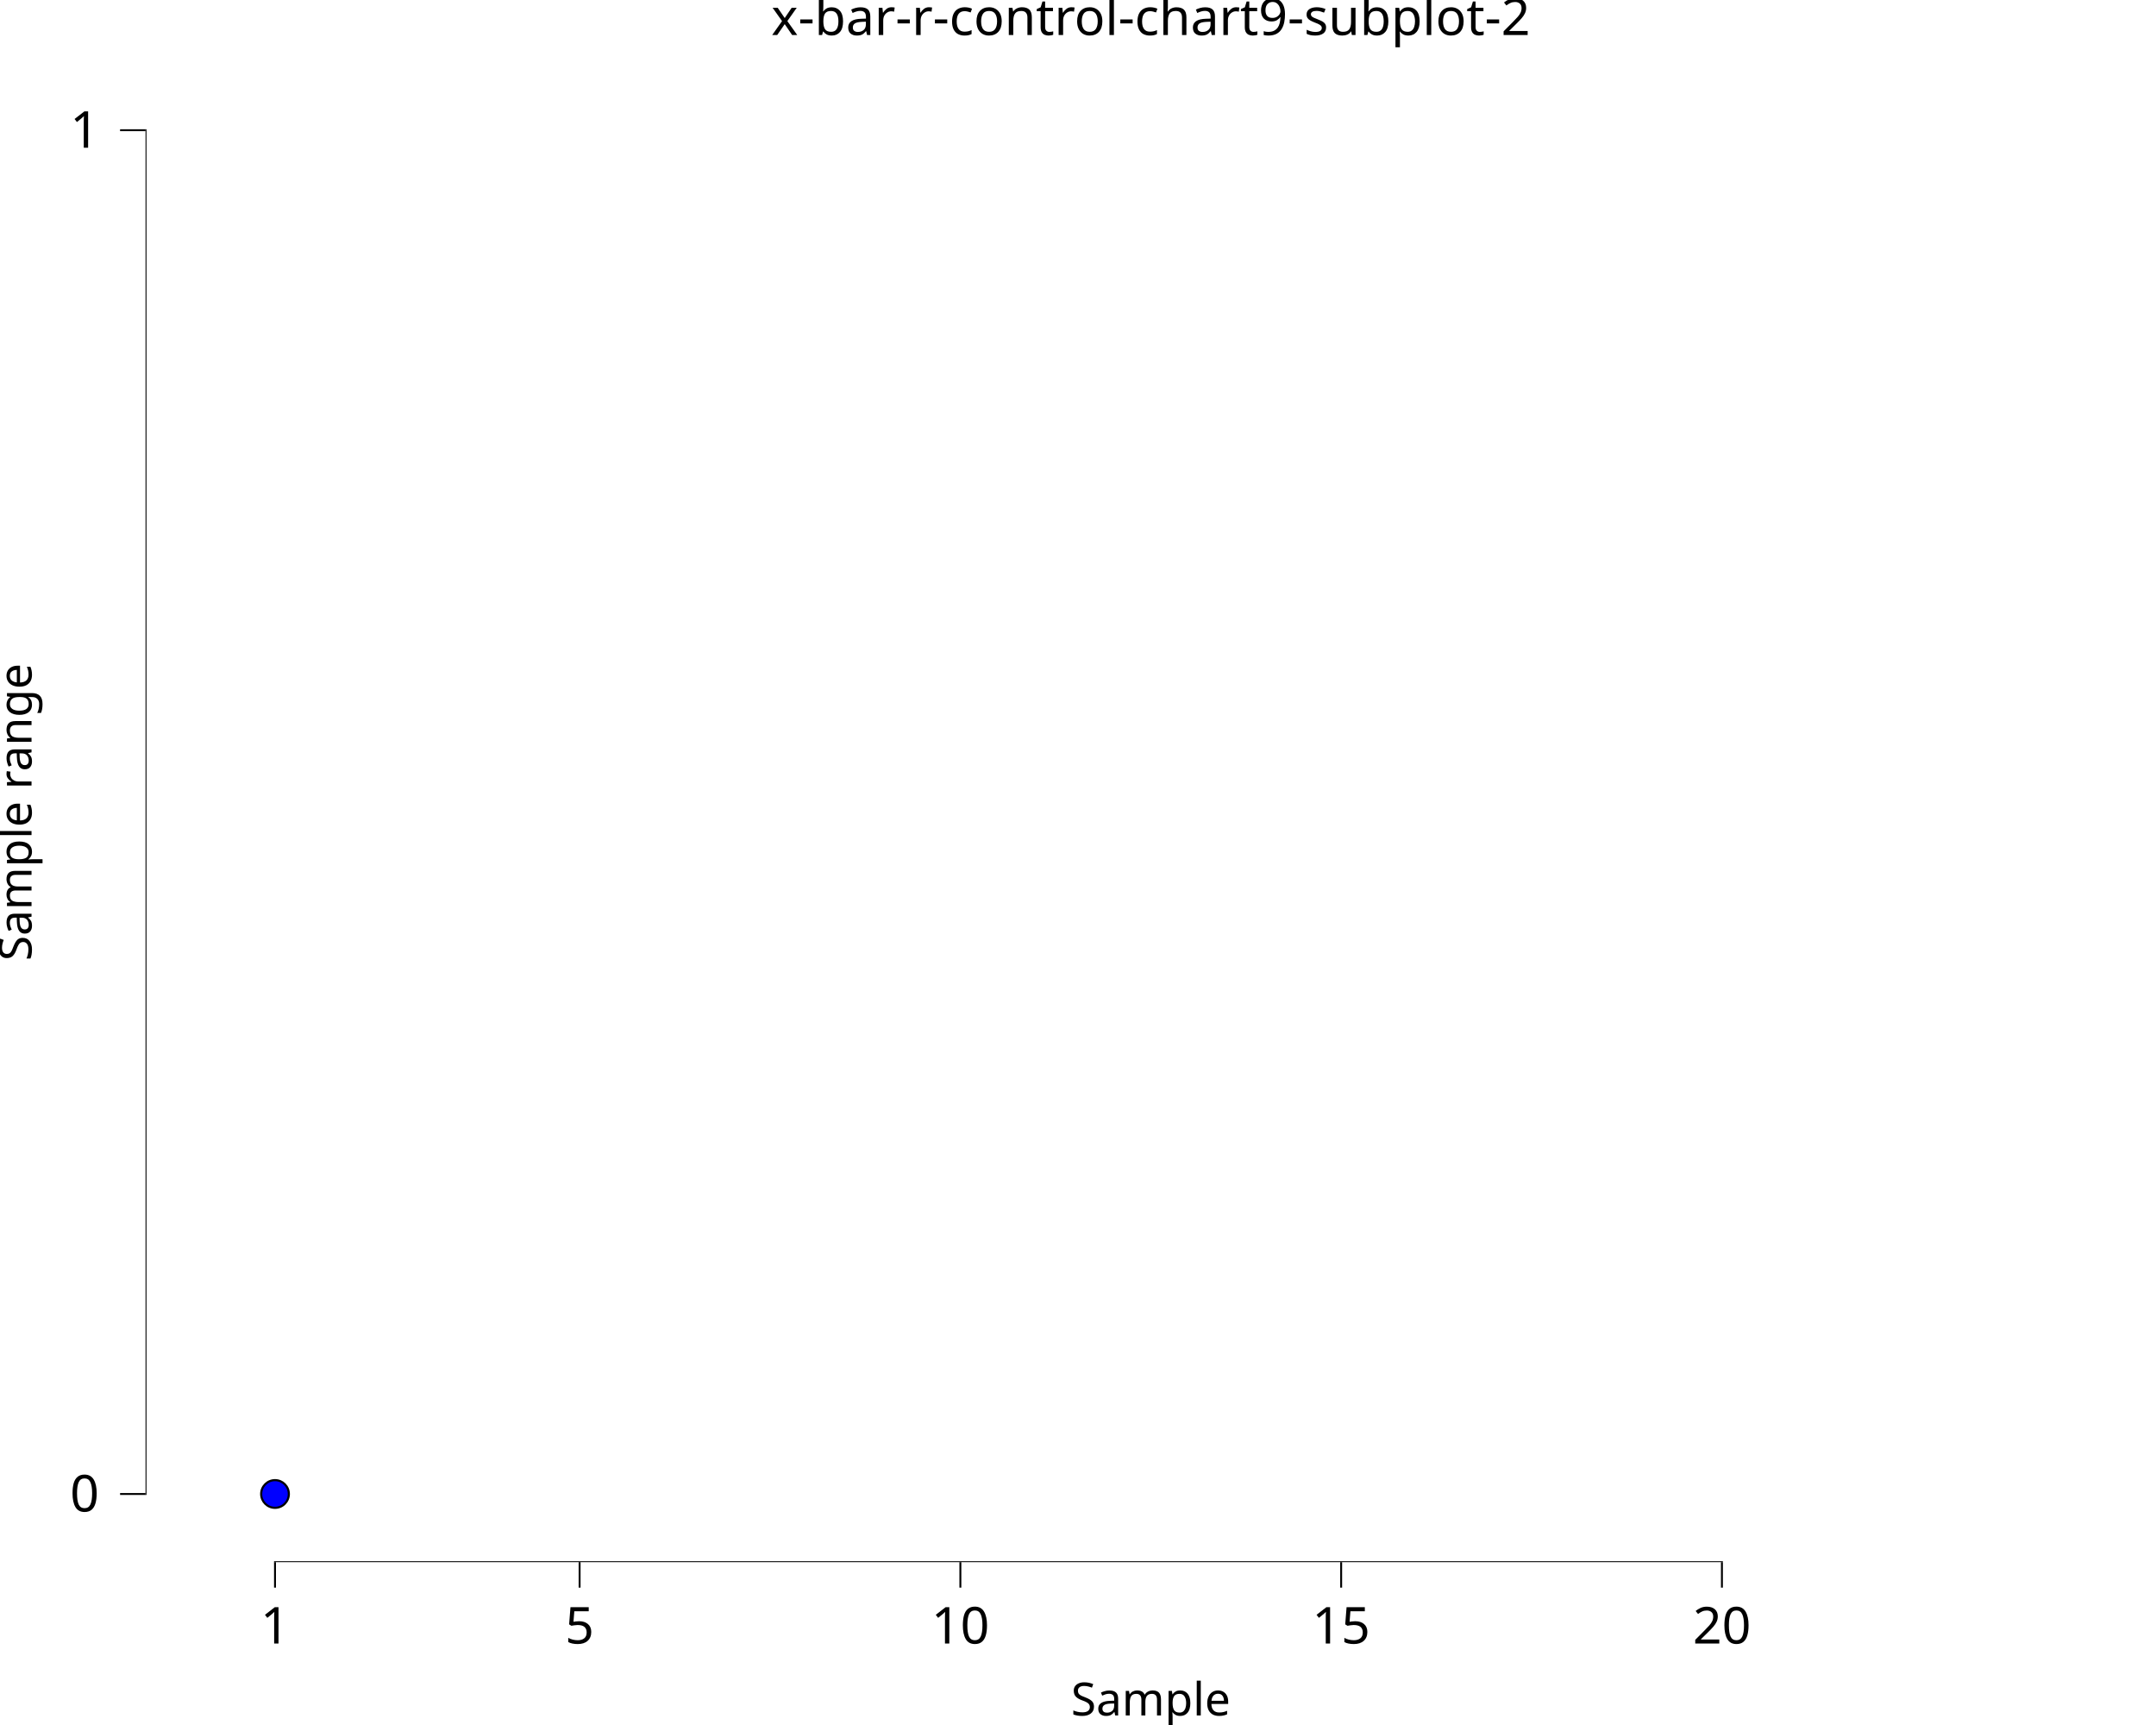
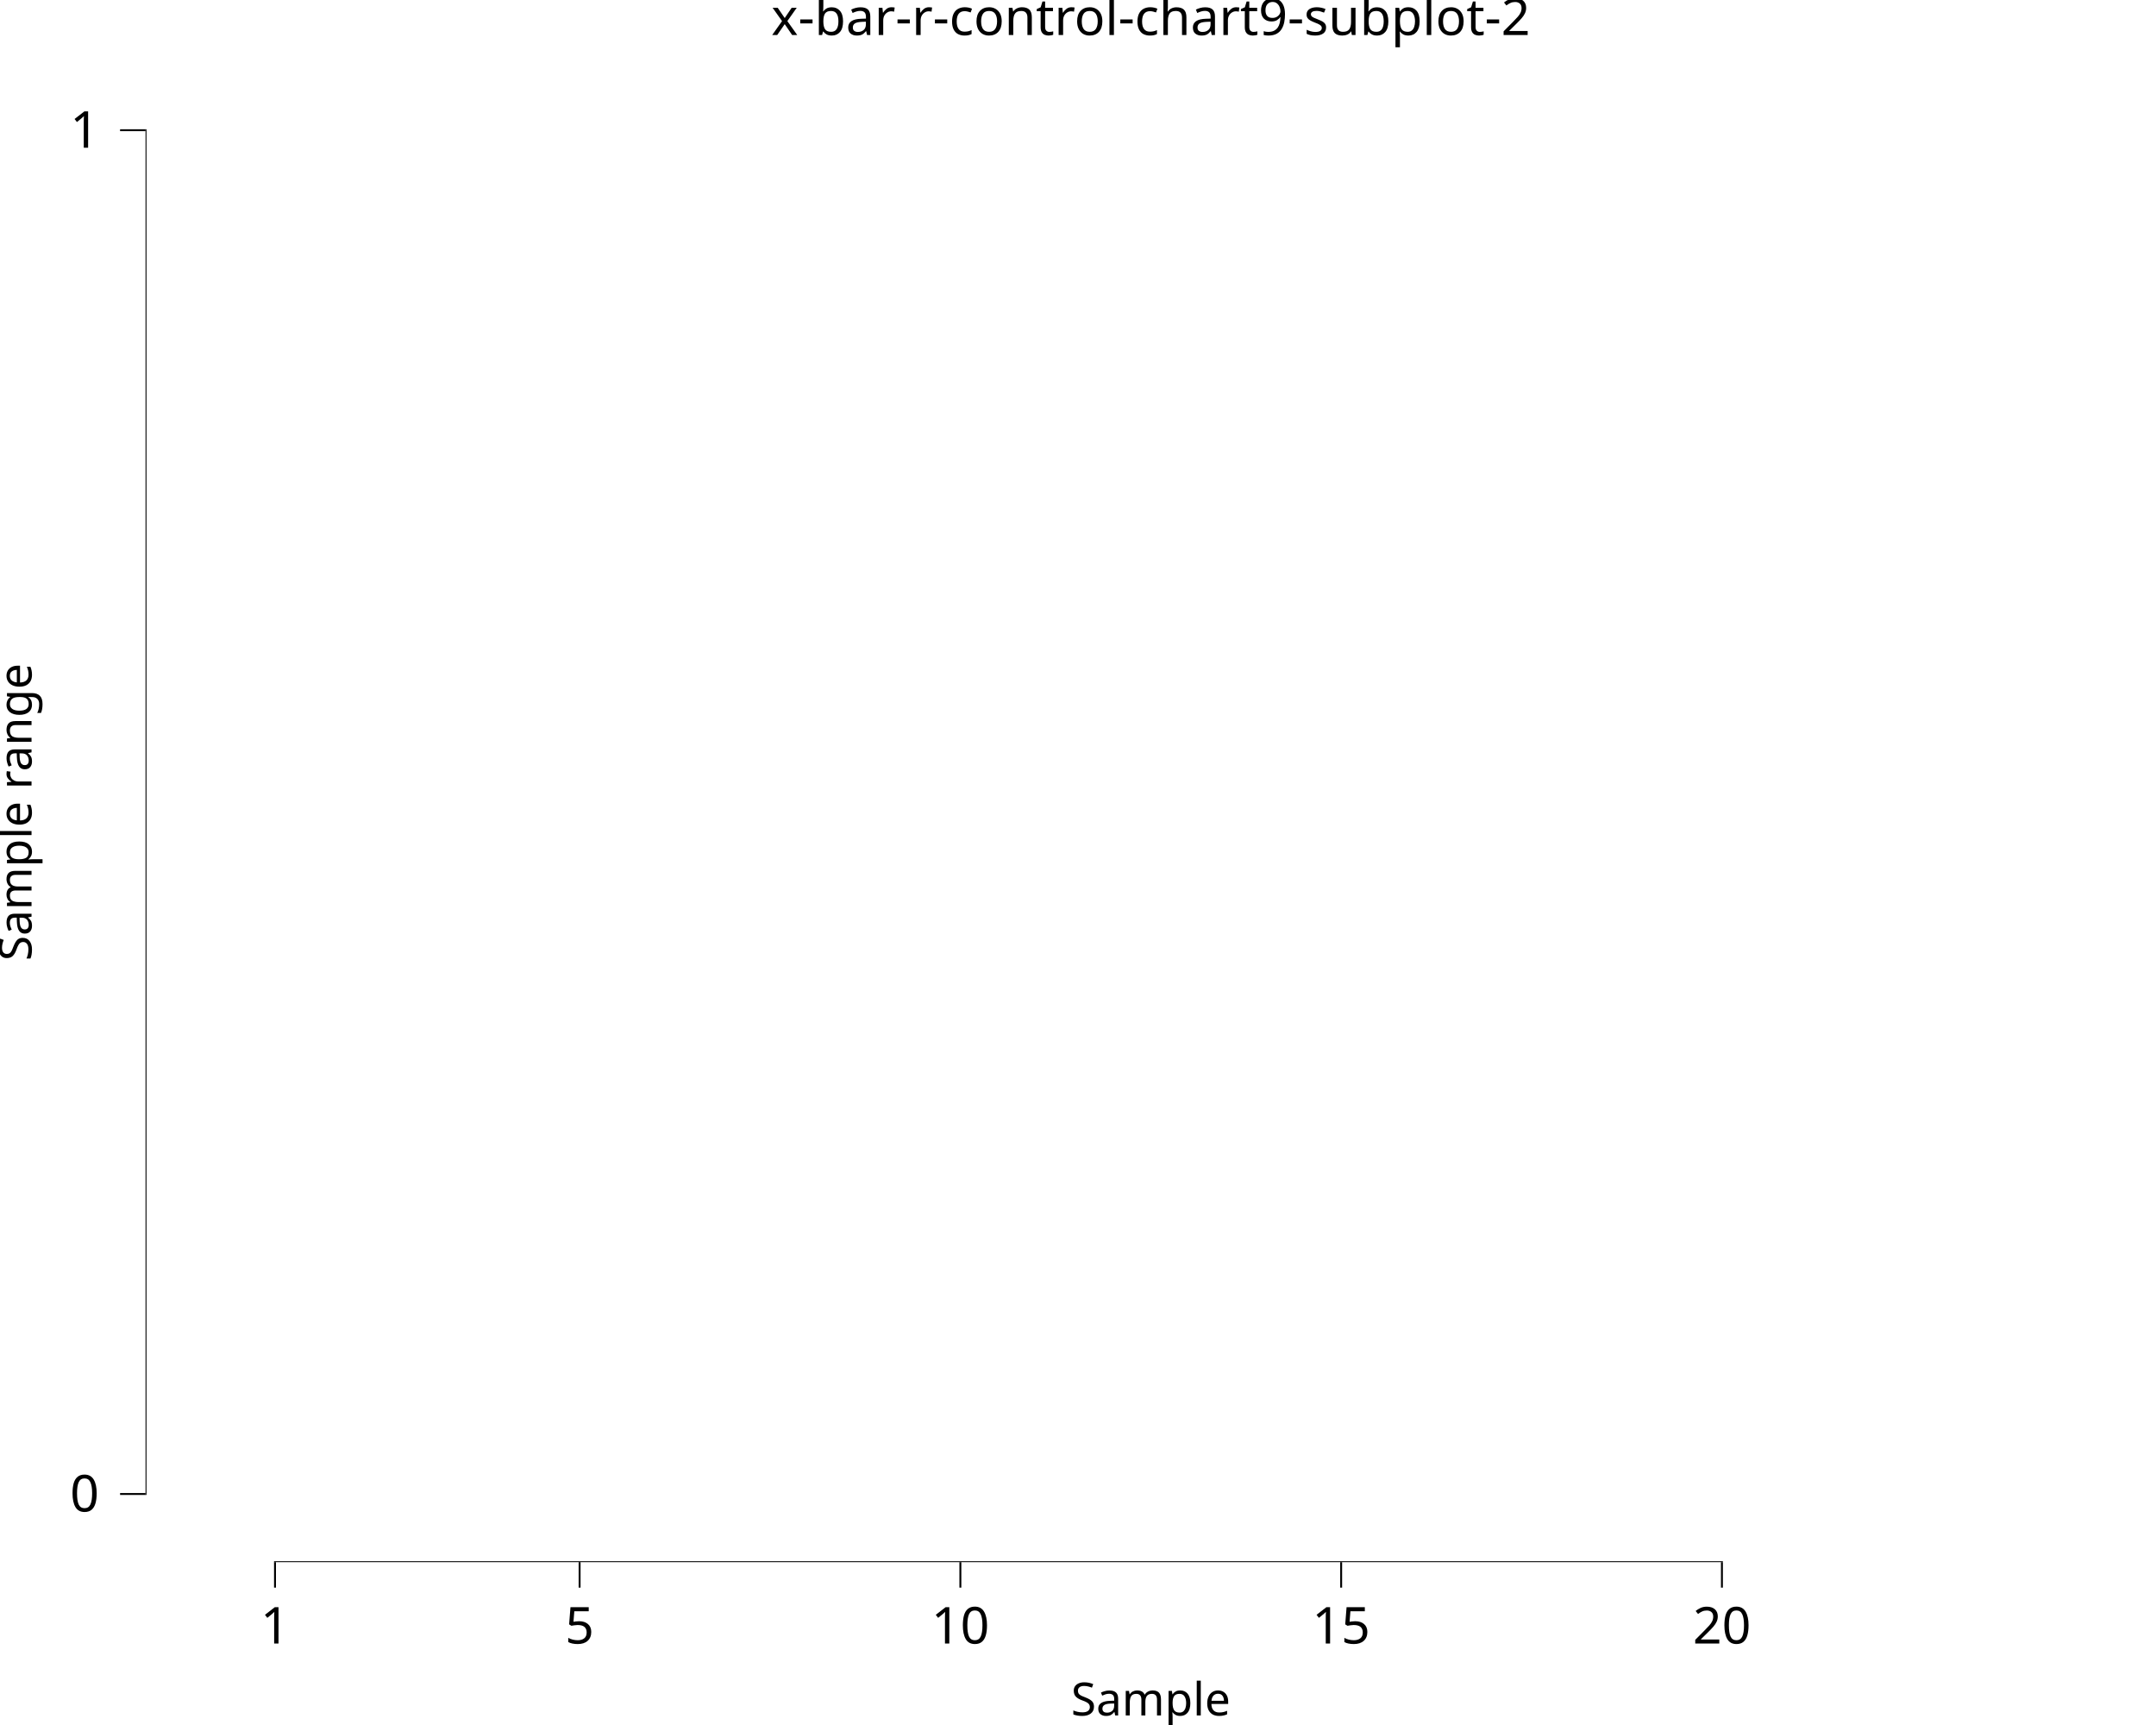
<svg xmlns="http://www.w3.org/2000/svg" class="svglite" data-engine-version="2.0" width="720.00pt" height="576.00pt" viewBox="0 0 720.00 576.00">
  <defs>
    <style type="text/css">
    .svglite line, .svglite polyline, .svglite polygon, .svglite path, .svglite rect, .svglite circle {
      fill: none;
      stroke: #000000;
      stroke-linecap: round;
      stroke-linejoin: round;
      stroke-miterlimit: 10.00;
    }
  </style>
  </defs>
  <rect width="100%" height="100%" style="stroke: none; fill: #FFFFFF;" />
  <defs>
    <clipPath id="cpMC4wMHw3MjAuMDB8MC4wMHw1NzYuMDA=">
      <rect x="0.00" y="0.00" width="720.00" height="576.00" />
    </clipPath>
  </defs>
  <g clip-path="url(#cpMC4wMHw3MjAuMDB8MC4wMHw1NzYuMDA=)">
    <rect x="0.00" y="0.00" width="720.00" height="576.00" style="stroke-width: 10.67; stroke: none;" />
  </g>
  <defs>
    <clipPath id="cpNDguNjB8NzIwLjAwfDIwLjcxfDUyMS42Mw==">
      <rect x="48.60" y="20.71" width="671.40" height="500.92" />
    </clipPath>
  </defs>
  <g clip-path="url(#cpNDguNjB8NzIwLjAwfDIwLjcxfDUyMS42Mw==)">
    <rect x="48.60" y="20.71" width="671.40" height="500.92" style="stroke-width: 10.67; stroke: none;" />
-     <circle cx="91.84" cy="498.86" r="4.62" style="stroke-width: 0.71; fill: #0000FF;" />
    <line x1="91.52" y1="521.63" x2="575.36" y2="521.63" style="stroke-width: 0.64; stroke-linecap: butt;" />
    <line x1="48.60" y1="499.18" x2="48.60" y2="43.16" style="stroke-width: 0.64; stroke-linecap: butt;" />
    <rect x="48.60" y="20.71" width="671.40" height="500.92" style="stroke-width: 0.00; stroke: none;" />
  </g>
  <g clip-path="url(#cpMC4wMHw3MjAuMDB8MC4wMHw1NzYuMDA=)">
    <polyline points="48.60,521.63 48.60,20.71 " style="stroke-width: 0.00; stroke: none; stroke-linecap: butt;" />
    <text x="33.12" y="504.71" text-anchor="end" style="font-size: 17.00px; font-family: sans;" textLength="9.46px" lengthAdjust="spacingAndGlyphs">0</text>
    <text x="33.12" y="49.33" text-anchor="end" style="font-size: 17.00px; font-family: sans;" textLength="9.46px" lengthAdjust="spacingAndGlyphs">1</text>
    <polyline points="40.10,498.86 48.60,498.86 " style="stroke-width: 0.64; stroke-linecap: butt;" />
    <polyline points="40.10,43.48 48.60,43.48 " style="stroke-width: 0.64; stroke-linecap: butt;" />
    <polyline points="48.60,521.63 720.00,521.63 " style="stroke-width: 0.00; stroke: none; stroke-linecap: butt;" />
    <polyline points="91.84,530.13 91.84,521.63 " style="stroke-width: 0.64; stroke-linecap: butt;" />
    <polyline points="193.56,530.13 193.56,521.63 " style="stroke-width: 0.64; stroke-linecap: butt;" />
    <polyline points="320.72,530.13 320.72,521.63 " style="stroke-width: 0.64; stroke-linecap: butt;" />
    <polyline points="447.88,530.13 447.88,521.63 " style="stroke-width: 0.64; stroke-linecap: butt;" />
    <polyline points="575.04,530.13 575.04,521.63 " style="stroke-width: 0.64; stroke-linecap: butt;" />
    <text x="91.84" y="548.80" text-anchor="middle" style="font-size: 17.00px; font-family: sans;" textLength="9.46px" lengthAdjust="spacingAndGlyphs">1</text>
    <text x="193.56" y="548.80" text-anchor="middle" style="font-size: 17.00px; font-family: sans;" textLength="9.46px" lengthAdjust="spacingAndGlyphs">5</text>
    <text x="320.72" y="548.80" text-anchor="middle" style="font-size: 17.00px; font-family: sans;" textLength="18.91px" lengthAdjust="spacingAndGlyphs">10</text>
    <text x="447.88" y="548.80" text-anchor="middle" style="font-size: 17.00px; font-family: sans;" textLength="18.91px" lengthAdjust="spacingAndGlyphs">15</text>
    <text x="575.04" y="548.80" text-anchor="middle" style="font-size: 17.00px; font-family: sans;" textLength="18.91px" lengthAdjust="spacingAndGlyphs">20</text>
    <text x="384.30" y="572.82" text-anchor="middle" style="font-size: 15.30px; font-family: sans;" textLength="51.89px" lengthAdjust="spacingAndGlyphs">Sample</text>
    <text transform="translate(10.53,271.17) rotate(-90)" text-anchor="middle" style="font-size: 15.30px; font-family: sans;" textLength="95.27px" lengthAdjust="spacingAndGlyphs">Sample range</text>
    <text x="384.30" y="11.70" text-anchor="middle" style="font-size: 17.00px; font-family: sans;" textLength="235.27px" lengthAdjust="spacingAndGlyphs">x-bar-r-control-chart9-subplot-2</text>
  </g>
</svg>
